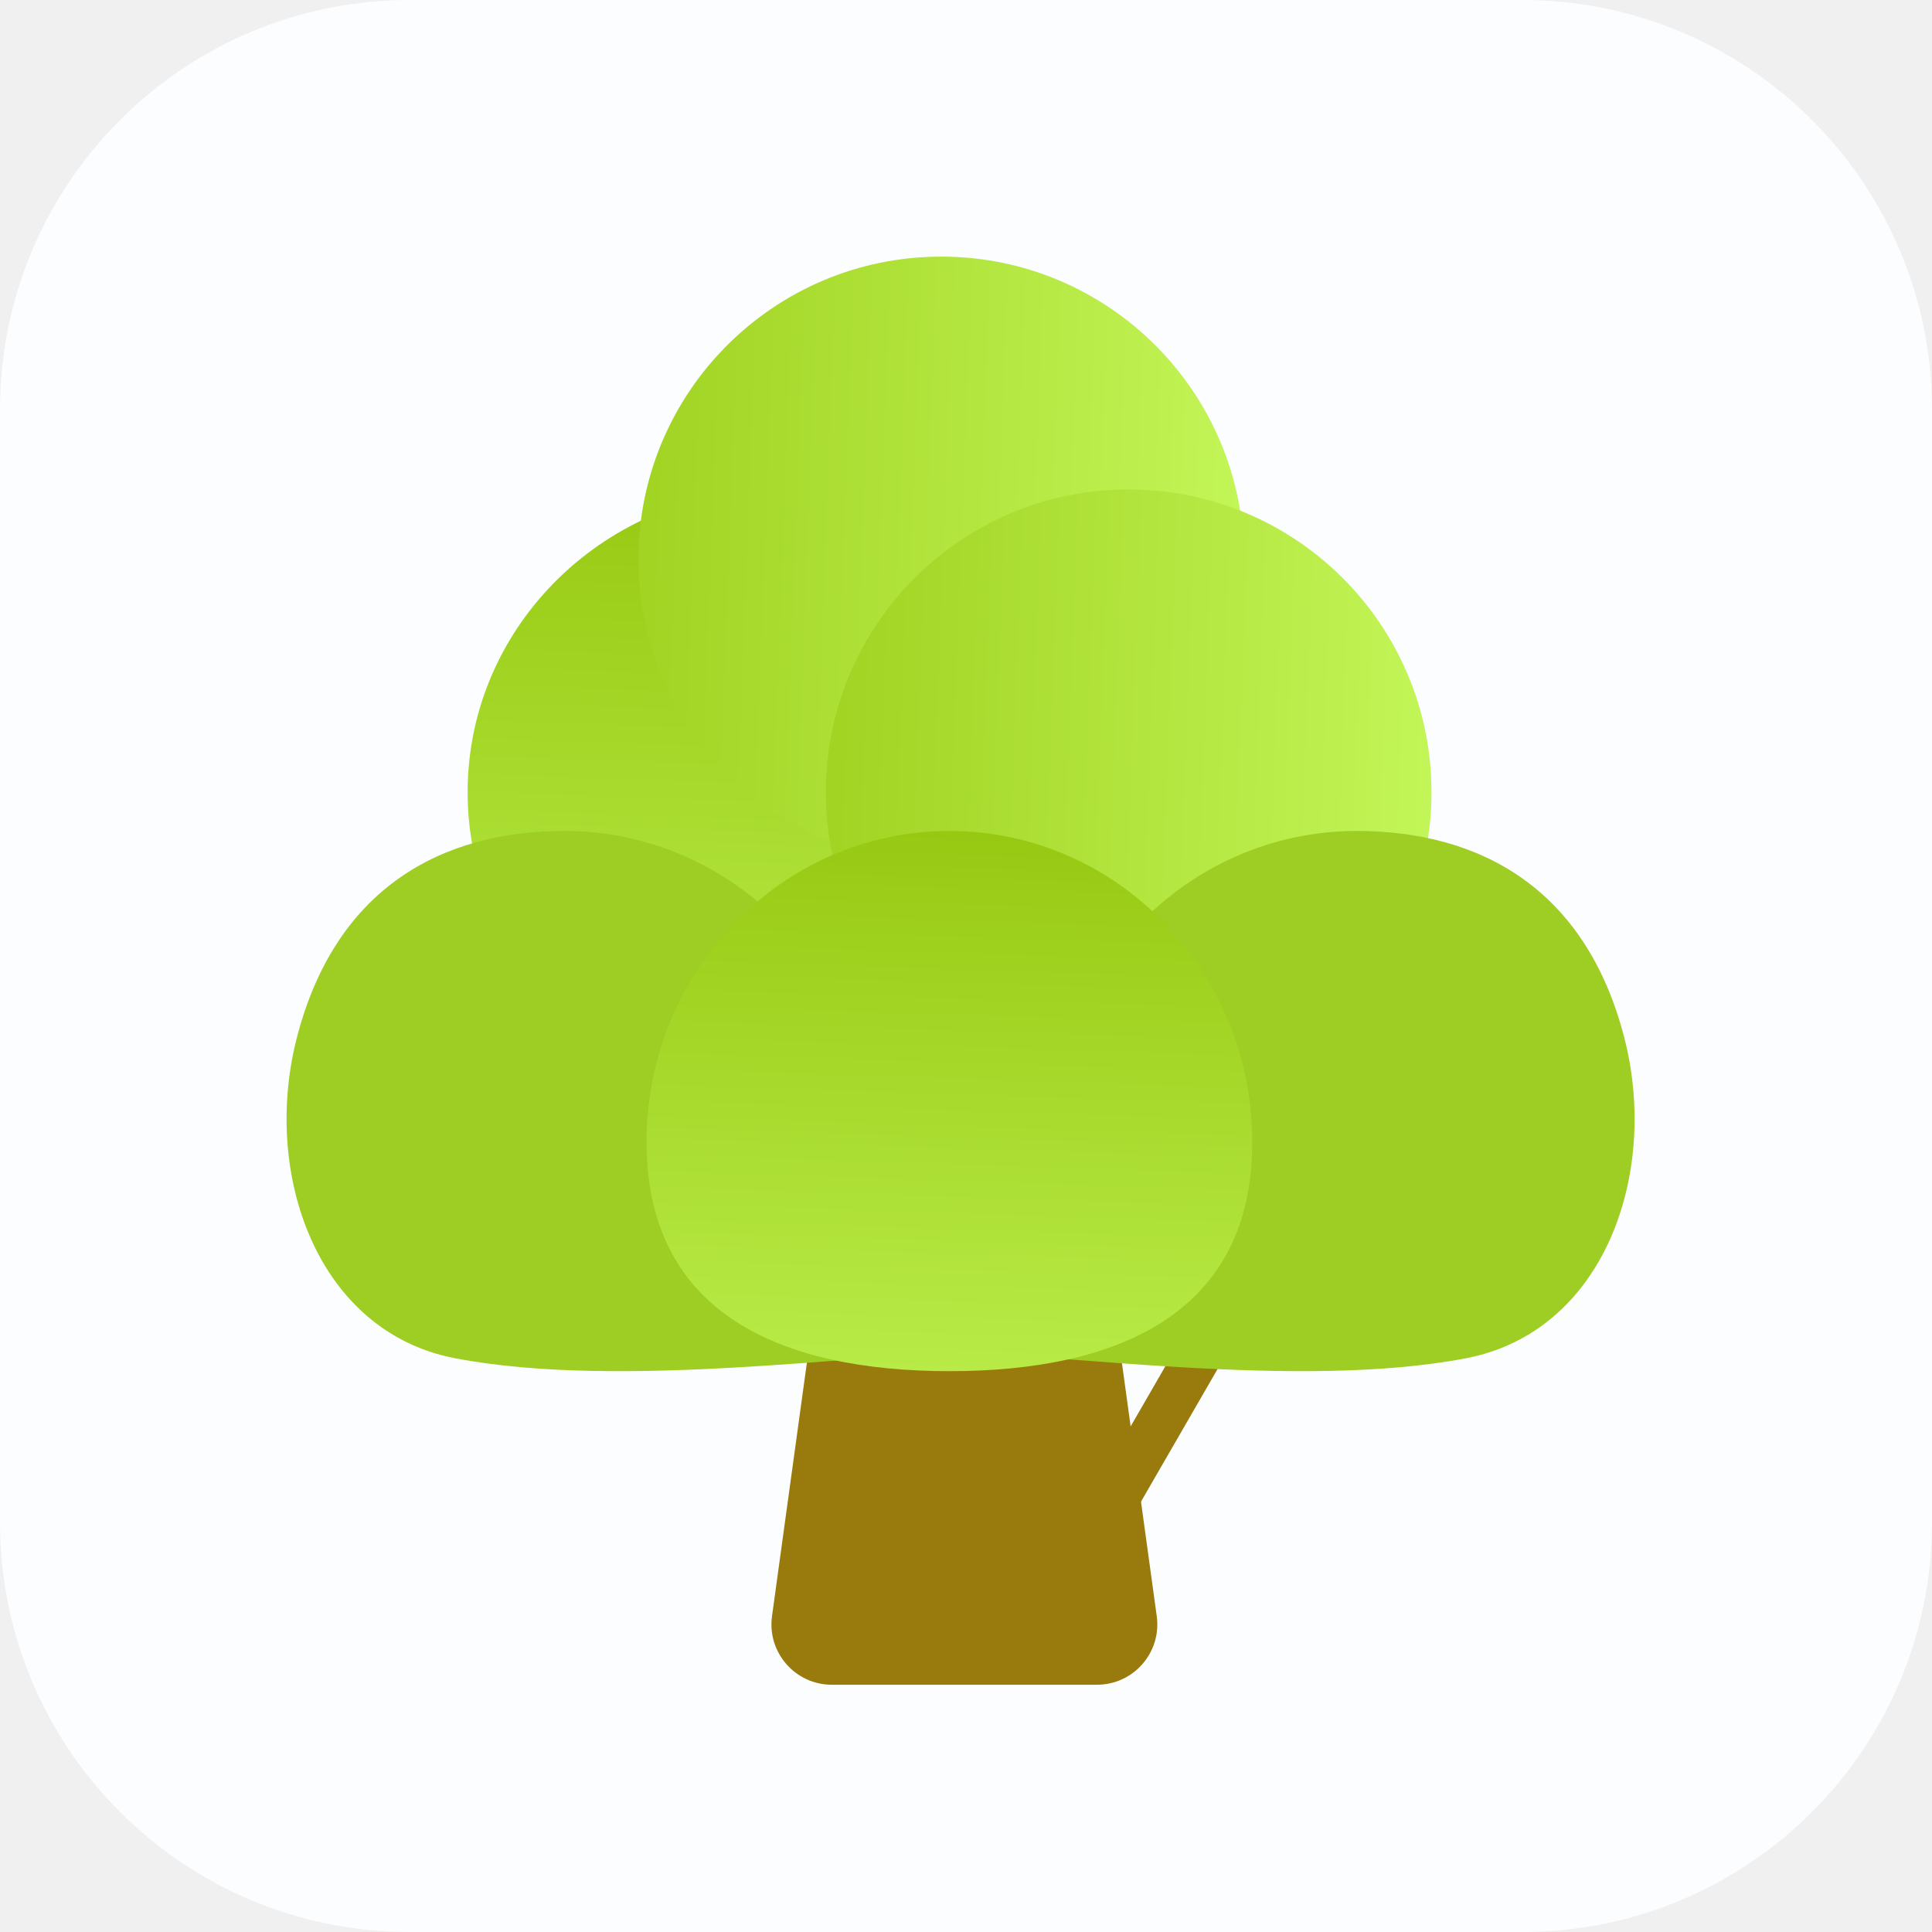
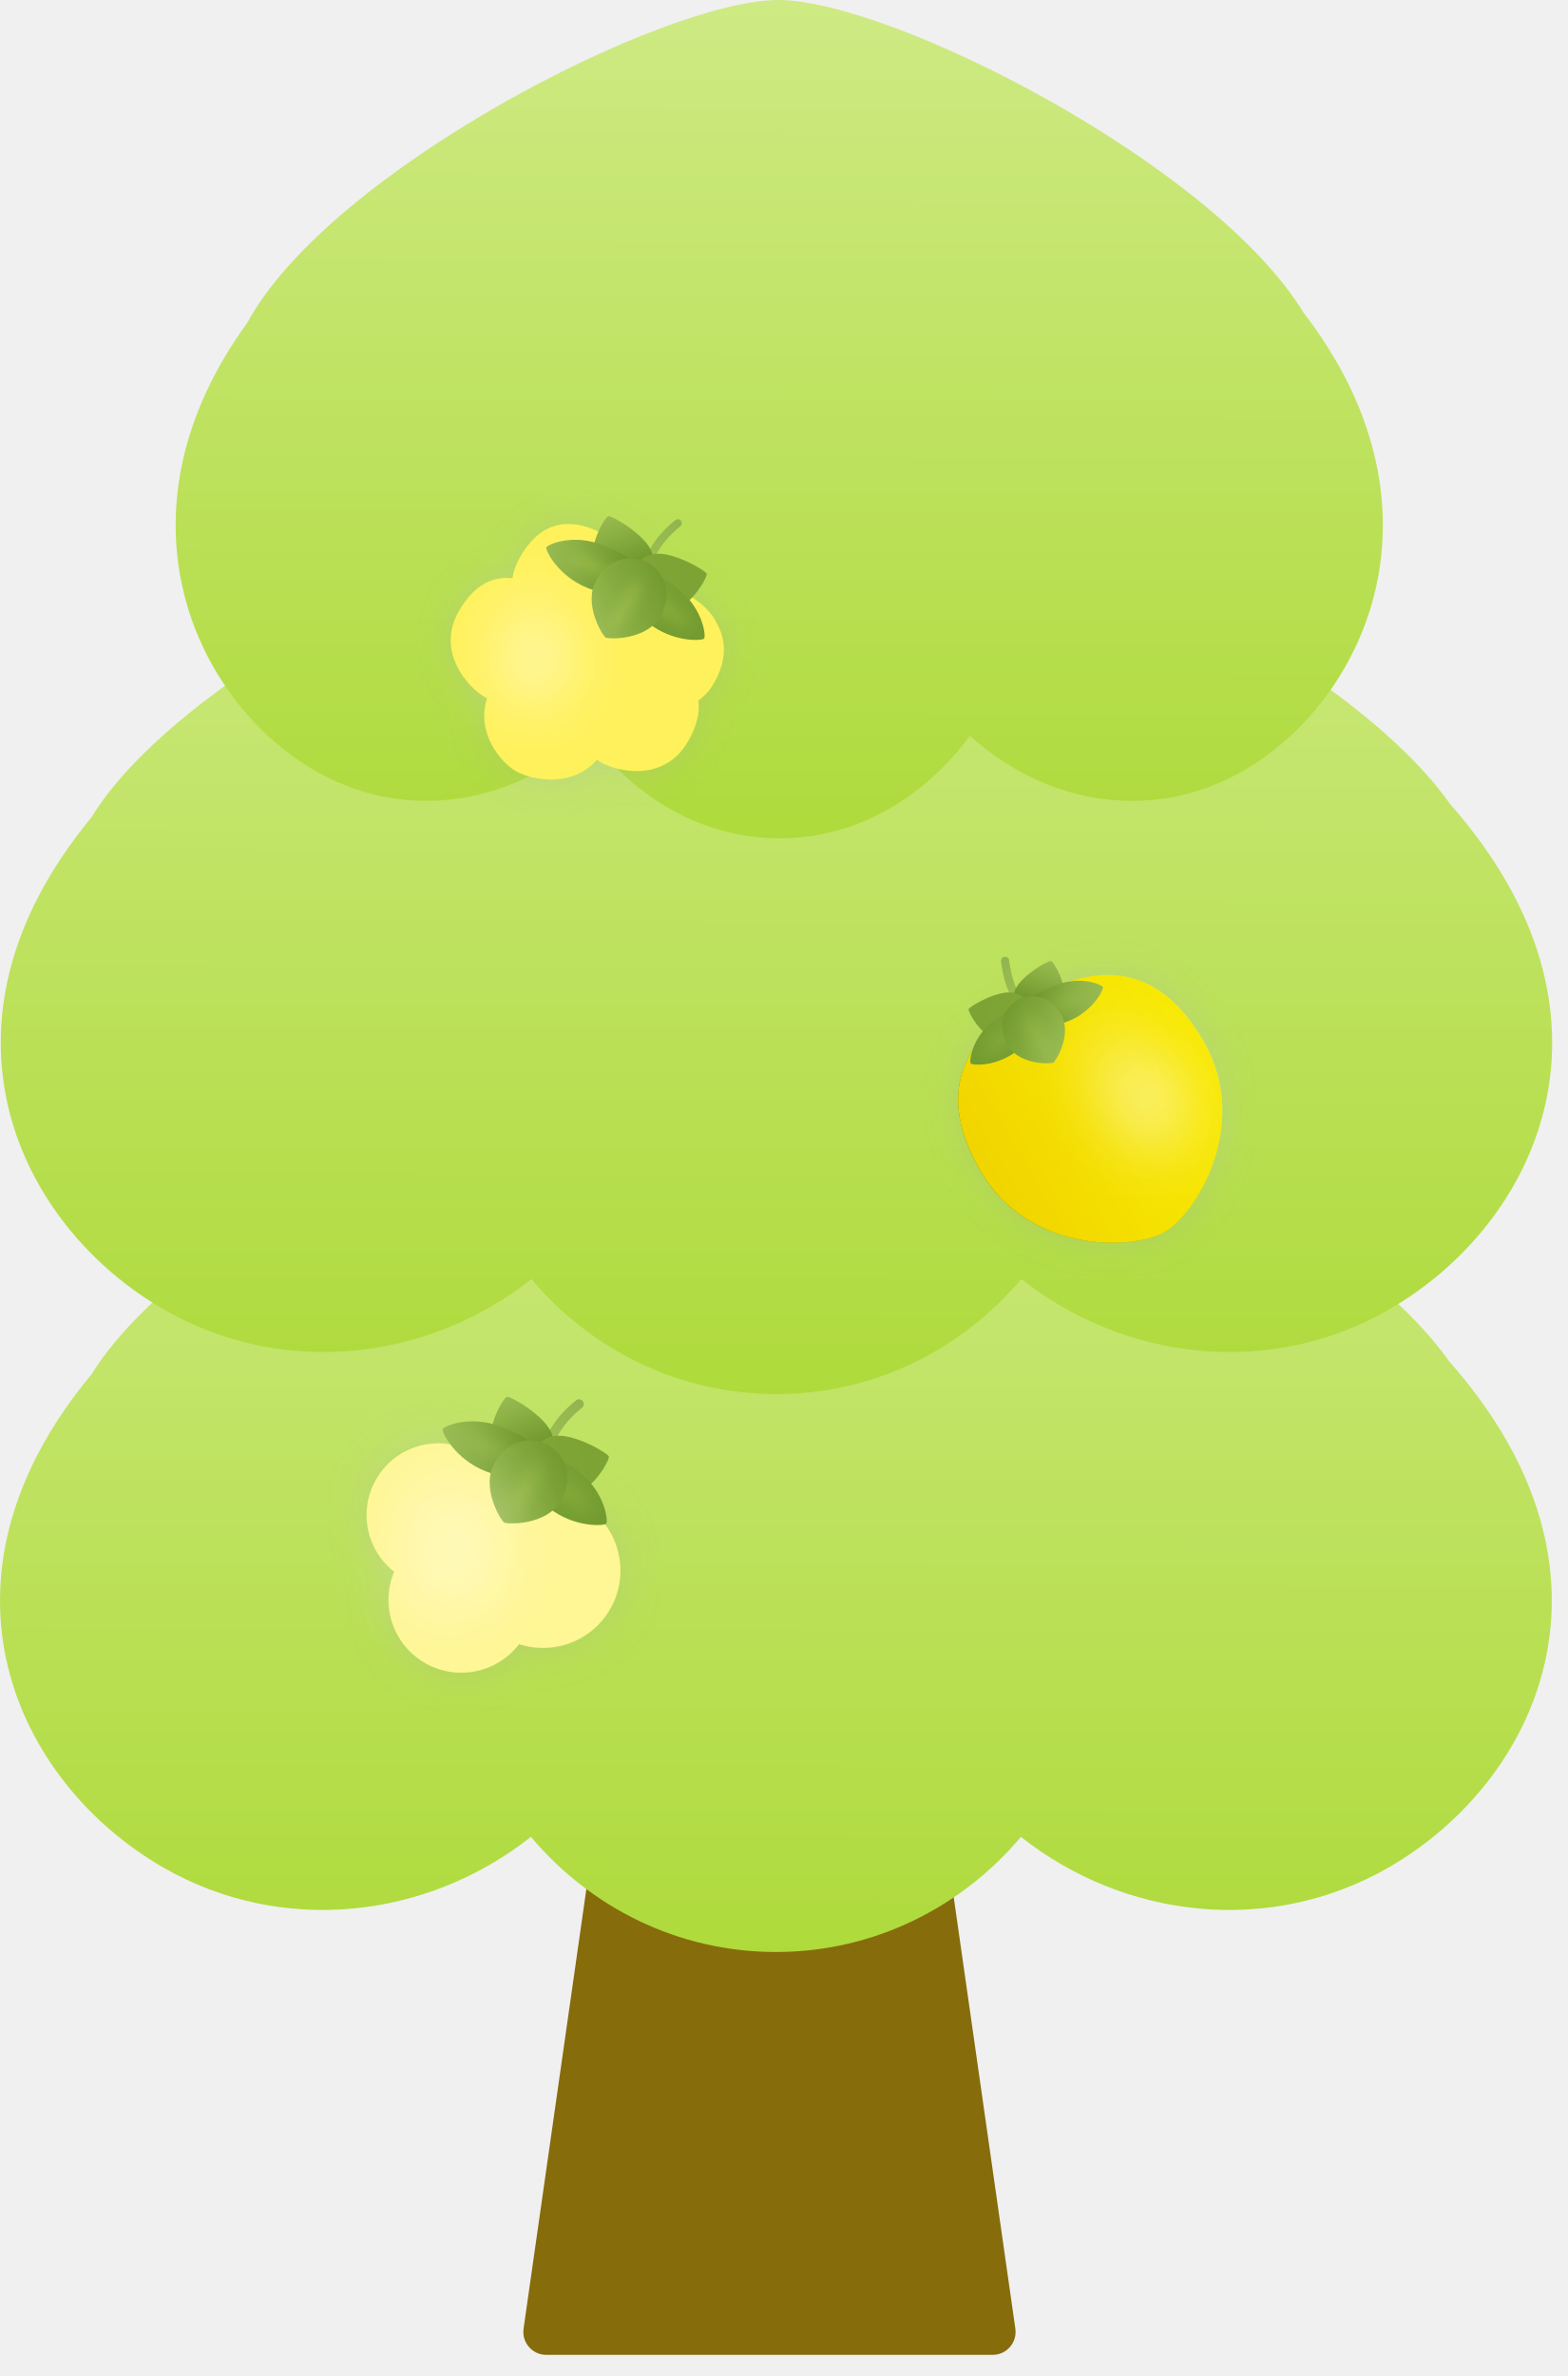
- <svg xmlns="http://www.w3.org/2000/svg" width="103" height="103" viewBox="0 0 103 103" fill="none">
-   <rect width="103" height="103" rx="21.847" fill="#FCFDFF" />
-   <rect x="68.093" y="62.508" width="2.484" height="23.427" rx="1.242" transform="rotate(30 68.0927 62.5077)" fill="#997A0D" />
-   <path d="M43.347 70.253C43.566 68.66 44.927 67.473 46.535 67.473H56.292C57.901 67.473 59.262 68.66 59.481 70.253L61.669 86.161C61.936 88.094 60.433 89.818 58.481 89.818H44.347C42.395 89.818 40.892 88.094 41.158 86.161L43.347 70.253Z" fill="#997A0D" />
-   <ellipse cx="41.513" cy="42.239" rx="16.582" ry="16.145" fill="url(#paint0_linear_887_457)" />
-   <circle cx="50.18" cy="29.826" r="16.145" fill="url(#paint1_linear_887_457)" />
-   <circle cx="60.172" cy="42.239" r="16.145" fill="url(#paint2_linear_887_457)" />
-   <path d="M46.452 61.169C46.452 70.485 61.259 72.097 52.225 72.097C46.155 72.097 33.254 74.126 24.276 72.415C16.908 71.011 13.954 62.589 15.825 55.326C17.881 47.349 23.537 44.301 30.096 44.301C39.129 44.301 46.452 51.853 46.452 61.169Z" fill="#9ECD23" />
-   <path d="M55.97 61.169C55.97 70.485 41.163 72.097 50.197 72.097C56.267 72.097 69.168 74.126 78.146 72.415C85.514 71.011 88.468 62.589 86.597 55.326C84.541 47.349 78.885 44.301 72.326 44.301C63.293 44.301 55.97 51.853 55.97 61.169Z" fill="#9ECD23" />
-   <path d="M66.762 60.898C66.762 70.064 59.534 73.101 50.617 73.101C41.7 73.101 34.471 70.064 34.471 60.898C34.471 51.732 41.7 44.301 50.617 44.301C59.534 44.301 66.762 51.732 66.762 60.898Z" fill="url(#paint3_linear_887_457)" />
+ <svg xmlns="http://www.w3.org/2000/svg" width="66" height="100" viewBox="0 0 66 100" fill="none">
+   <path d="M24.764 78.924C24.832 78.448 25.24 78.095 25.72 78.095H39.056C39.536 78.095 39.944 78.448 40.012 78.924L42.738 98.008C42.821 98.59 42.37 99.11 41.782 99.11H22.994C22.406 99.11 21.955 98.59 22.038 98.008L24.764 78.924Z" fill="#866C0B" />
+   <path fill-rule="evenodd" clip-rule="evenodd" d="M32.609 42.574C38.654 42.574 56.049 50.264 61.008 57.309C68.865 66.194 64.749 74.977 58.441 78.602C53.452 81.469 47.349 80.768 42.972 77.309C40.476 80.276 36.782 82.155 32.66 82.155C28.538 82.155 24.843 80.276 22.347 77.308C17.97 80.767 11.867 81.469 6.878 78.602C0.694 75.048 -3.385 66.537 3.859 57.834C8.285 50.651 26.392 42.574 32.609 42.574Z" fill="url(#paint0_linear_4267_10132)" />
+   <path fill-rule="evenodd" clip-rule="evenodd" d="M32.628 19.093C38.678 19.093 56.1 26.797 61.041 33.847C68.875 42.726 64.76 51.498 58.456 55.121C53.468 57.988 47.365 57.287 42.988 53.829C40.492 56.795 36.799 58.673 32.678 58.674C28.558 58.674 24.866 56.798 22.37 53.834C17.994 57.286 11.895 57.986 6.91 55.121C0.738 51.573 -3.337 43.089 3.849 34.402C8.224 27.207 26.396 19.093 32.628 19.093Z" fill="url(#paint1_linear_4267_10132)" />
+   <path fill-rule="evenodd" clip-rule="evenodd" d="M32.764 0C37.47 -2.43844e-09 51.026 6.87 54.866 13.155C60.961 21.069 57.761 28.889 52.857 32.118C48.977 34.674 44.23 34.047 40.825 30.964C38.883 33.607 36.014 35.282 32.809 35.282C29.599 35.282 26.726 33.603 24.784 30.954C21.379 34.045 16.627 34.676 12.743 32.118C7.928 28.947 4.754 21.348 10.413 13.581C13.876 7.184 27.933 0 32.764 0Z" fill="url(#paint2_linear_4267_10132)" />
+   <g filter="url(#filter0_d_4267_10132)">
+     <path fill-rule="evenodd" clip-rule="evenodd" d="M20.896 64.654C22.377 65.472 22.915 67.335 22.098 68.816C21.28 70.296 19.416 70.834 17.936 70.017C16.455 69.199 15.918 67.337 16.735 65.856C17.552 64.375 19.415 63.837 20.896 64.654Z" fill="#FFF695" />
+     <path fill-rule="evenodd" clip-rule="evenodd" d="M24.432 63.252C26.006 64.121 26.577 66.1 25.709 67.674C24.84 69.248 22.86 69.819 21.287 68.95C19.713 68.082 19.141 66.102 20.01 64.528C20.879 62.955 22.858 62.383 24.432 63.252Z" fill="#FFF695" />
+     <path fill-rule="evenodd" clip-rule="evenodd" d="M19.91 61.124C21.37 61.93 21.9 63.766 21.094 65.227C20.288 66.686 18.451 67.217 16.991 66.411C15.531 65.605 15.001 63.768 15.807 62.308C16.613 60.848 18.45 60.318 19.91 61.124Z" fill="#FFF695" />
+   </g>
+   <path d="M22.955 61.345C23.078 60.507 23.55 59.757 24.371 59.094" stroke="url(#paint3_linear_4267_10132)" stroke-width="0.402" stroke-linecap="round" />
+   <path d="M21.342 58.787C21.484 58.76 22.965 59.585 23.238 60.365C23.511 61.146 23.026 61.482 22.33 61.614C21.634 61.746 20.989 61.624 20.716 60.843C20.444 60.063 21.2 58.814 21.342 58.787Z" fill="#90B448" />
+   <path d="M21.342 58.787C21.484 58.76 22.965 59.585 23.238 60.365C23.511 61.146 23.026 61.482 22.33 61.614C21.634 61.746 20.989 61.624 20.716 60.843C20.444 60.063 21.2 58.814 21.342 58.787Z" fill="url(#paint4_linear_4267_10132)" style="mix-blend-mode:soft-light" />
+   <path d="M25.628 61.297C25.58 61.16 24.126 60.29 23.313 60.444C22.501 60.598 22.452 61.185 22.686 61.854C22.92 62.523 23.348 63.021 24.16 62.867C24.972 62.713 25.676 61.433 25.628 61.297Z" fill="#7FA436" />
+   <path d="M25.628 61.297C25.58 61.16 24.126 60.29 23.313 60.444C22.501 60.598 22.452 61.185 22.686 61.854C22.92 62.523 23.348 63.021 24.16 62.867C24.972 62.713 25.676 61.433 25.628 61.297Z" fill="url(#paint5_linear_4267_10132)" fill-opacity="0.1" style="mix-blend-mode:soft-light" />
+   <path d="M18.634 60.153C18.591 60.28 19.154 61.42 20.446 61.925C21.738 62.431 22.89 62.523 23.098 61.899C23.306 61.275 22.365 60.548 21.073 60.043C19.782 59.538 18.676 60.025 18.634 60.153Z" fill="#90B448" />
+   <path d="M18.634 60.153C18.591 60.28 19.154 61.42 20.446 61.925C21.738 62.431 22.89 62.523 23.098 61.899C23.306 61.275 22.365 60.548 21.073 60.043C19.782 59.538 18.676 60.025 18.634 60.153Z" fill="url(#paint6_linear_4267_10132)" style="mix-blend-mode:soft-light" />
+   <g opacity="0.2" filter="url(#filter1_f_4267_10132)" style="mix-blend-mode:overlay">
+     <path d="M19.543 60.544C19.498 60.662 19.988 60.96 20.638 61.209C21.288 61.459 21.851 61.565 21.897 61.447C21.942 61.329 21.452 61.031 20.802 60.782C20.152 60.532 19.588 60.426 19.543 60.544Z" fill="white" />
+   </g>
+   <path d="M25.518 64.127C25.429 64.227 24.16 64.309 23.076 63.444C21.993 62.578 21.337 61.625 21.773 61.133C22.209 60.642 23.309 61.093 24.393 61.959C25.476 62.825 25.607 64.026 25.518 64.127Z" fill="#90B448" />
+   <path d="M25.518 64.127C25.429 64.227 24.16 64.309 23.076 63.444C21.993 62.578 21.337 61.625 21.773 61.133C22.209 60.642 23.309 61.093 24.393 61.959C25.476 62.825 25.607 64.026 25.518 64.127Z" fill="url(#paint7_linear_4267_10132)" style="mix-blend-mode:soft-light" />
+   <g opacity="0.18" filter="url(#filter2_f_4267_10132)" style="mix-blend-mode:overlay">
+     <path d="M24.875 63.622C24.796 63.721 24.292 63.445 23.751 63.007C23.21 62.569 22.836 62.134 22.916 62.036C22.996 61.937 23.499 62.213 24.04 62.651C24.581 63.089 24.955 63.524 24.875 63.622Z" fill="white" />
+   </g>
+   <path d="M21.222 64.079C21.356 64.157 22.998 64.21 23.598 63.172C24.198 62.133 23.755 61.211 23.097 60.831C22.439 60.452 21.419 60.529 20.82 61.568C20.22 62.606 21.088 64.002 21.222 64.079Z" fill="#90B448" />
+   <path d="M21.222 64.079C21.356 64.157 22.998 64.21 23.598 63.172C24.198 62.133 23.755 61.211 23.097 60.831C22.439 60.452 21.419 60.529 20.82 61.568C20.22 62.606 21.088 64.002 21.222 64.079Z" fill="url(#paint8_linear_4267_10132)" style="mix-blend-mode:soft-light" />
+   <g opacity="0.2" filter="url(#filter3_f_4267_10132)" style="mix-blend-mode:overlay">
+     <path d="M21.492 63.735C21.601 63.798 21.972 63.361 22.32 62.758C22.669 62.155 22.862 61.615 22.752 61.551C22.643 61.488 22.271 61.926 21.924 62.528C21.575 63.131 21.382 63.671 21.492 63.735Z" fill="white" />
+   </g>
+   <g opacity="0.5" filter="url(#filter4_f_4267_10132)">
+     <ellipse cx="18.843" cy="64.917" rx="3.283" ry="1.642" transform="rotate(93.3305 18.8427 64.917)" fill="white" fill-opacity="0.67" />
+   </g>
+   <g filter="url(#filter5_f_4267_10132)">
+     <circle cx="19.471" cy="65.5" r="1.068" transform="rotate(120 19.4705 65.4997)" fill="white" fill-opacity="0.67" />
+   </g>
+   <g filter="url(#filter6_d_4267_10132)">
+     <path d="M25.554 22.567C26.169 22.922 26.655 23.355 26.898 23.892C26.994 24.071 27.069 24.26 27.114 24.46C27.126 24.459 27.138 24.46 27.15 24.459C27.703 24.435 28.283 24.637 28.858 24.97C29.484 25.331 29.977 25.772 30.215 26.322C30.564 26.992 30.593 27.809 30.047 28.754C29.863 29.074 29.64 29.309 29.396 29.479C29.462 29.974 29.34 30.544 28.959 31.203C27.962 32.931 26.012 32.486 25.309 32.09C25.251 32.058 25.19 32.016 25.125 31.969C24.066 33.193 22.347 32.811 21.723 32.46C21.108 32.114 20.022 30.871 20.503 29.384C20.467 29.367 20.433 29.351 20.402 29.334C19.714 28.947 18.328 27.433 19.32 25.714C19.962 24.603 20.745 24.247 21.571 24.337C21.614 24.053 21.715 23.755 21.892 23.448C22.459 22.466 23.135 22.073 23.854 22.057C24.405 22.035 24.982 22.236 25.554 22.567Z" fill="#FFF15B" />
+   </g>
+   <path d="M27.165 24.192C27.284 23.384 27.74 22.66 28.531 22.02" stroke="url(#paint9_linear_4267_10132)" stroke-width="0.337" stroke-linecap="round" />
+   <path d="M25.609 21.724C25.747 21.698 27.175 22.494 27.439 23.247C27.702 24 27.234 24.324 26.562 24.451C25.891 24.579 25.269 24.461 25.006 23.708C24.742 22.955 25.472 21.75 25.609 21.724Z" fill="#90B448" />
+   <path d="M25.609 21.724C25.747 21.698 27.175 22.494 27.439 23.247C27.702 24 27.234 24.324 26.562 24.451C25.891 24.579 25.269 24.461 25.006 23.708C24.742 22.955 25.472 21.75 25.609 21.724Z" fill="url(#paint10_linear_4267_10132)" style="mix-blend-mode:soft-light" />
+   <path d="M29.744 24.145C29.698 24.013 28.295 23.174 27.511 23.322C26.727 23.471 26.68 24.038 26.906 24.683C27.132 25.329 27.544 25.808 28.328 25.66C29.112 25.511 29.791 24.277 29.744 24.145Z" fill="#7FA436" />
+   <path d="M29.744 24.145C29.698 24.013 28.295 23.174 27.511 23.322C26.727 23.471 26.68 24.038 26.906 24.683C27.132 25.329 27.544 25.808 28.328 25.66C29.112 25.511 29.791 24.277 29.744 24.145Z" fill="url(#paint11_linear_4267_10132)" fill-opacity="0.1" style="mix-blend-mode:soft-light" />
+   <path d="M22.996 23.041C22.956 23.164 23.499 24.264 24.745 24.752C25.991 25.239 27.103 25.328 27.304 24.726C27.505 24.124 26.596 23.423 25.35 22.935C24.104 22.448 23.037 22.918 22.996 23.041Z" fill="#90B448" />
+   <path d="M22.996 23.041C22.956 23.164 23.499 24.264 24.745 24.752C25.991 25.239 27.103 25.328 27.304 24.726C27.505 24.124 26.596 23.423 25.35 22.935C24.104 22.448 23.037 22.918 22.996 23.041Z" fill="url(#paint12_linear_4267_10132)" style="mix-blend-mode:soft-light" />
+   <g opacity="0.2" filter="url(#filter7_f_4267_10132)" style="mix-blend-mode:overlay">
+     <path d="M23.874 23.419C23.83 23.533 24.303 23.82 24.93 24.061C25.557 24.302 26.101 24.405 26.144 24.291C26.188 24.177 25.715 23.889 25.088 23.648C24.461 23.408 23.917 23.305 23.874 23.419Z" fill="white" />
+   </g>
+   <path d="M29.638 26.876C29.552 26.973 28.328 27.052 27.282 26.217C26.237 25.381 25.604 24.463 26.025 23.988C26.446 23.513 27.507 23.949 28.553 24.785C29.598 25.62 29.724 26.779 29.638 26.876Z" fill="#90B448" />
+   <path d="M29.638 26.876C29.552 26.973 28.328 27.052 27.282 26.217C26.237 25.381 25.604 24.463 26.025 23.988C26.446 23.513 27.507 23.949 28.553 24.785C29.598 25.62 29.724 26.779 29.638 26.876Z" fill="url(#paint13_linear_4267_10132)" style="mix-blend-mode:soft-light" />
+   <g opacity="0.18" filter="url(#filter8_f_4267_10132)" style="mix-blend-mode:overlay">
+     <path d="M29.018 26.389C28.941 26.484 28.456 26.218 27.934 25.796C27.412 25.373 27.051 24.953 27.128 24.859C27.205 24.764 27.69 25.029 28.212 25.452C28.734 25.875 29.095 26.294 29.018 26.389Z" fill="white" />
+   </g>
+   <path d="M25.493 26.83C25.622 26.905 27.207 26.957 27.786 25.955C28.364 24.953 27.937 24.063 27.302 23.696C26.668 23.33 25.683 23.405 25.105 24.407C24.526 25.409 25.363 26.755 25.493 26.83Z" fill="#90B448" />
+   <path d="M25.493 26.83C25.622 26.905 27.207 26.957 27.786 25.955C28.364 24.953 27.937 24.063 27.302 23.696C26.668 23.33 25.683 23.405 25.105 24.407C24.526 25.409 25.363 26.755 25.493 26.83Z" fill="url(#paint14_linear_4267_10132)" style="mix-blend-mode:soft-light" />
+   <g opacity="0.2" filter="url(#filter9_f_4267_10132)" style="mix-blend-mode:overlay">
+     <path d="M25.753 26.498C25.859 26.559 26.217 26.137 26.553 25.555C26.889 24.973 27.076 24.452 26.97 24.391C26.864 24.33 26.506 24.752 26.17 25.334C25.834 25.916 25.648 26.437 25.753 26.498Z" fill="white" />
+   </g>
+   <g opacity="0.5" filter="url(#filter10_f_4267_10132)">
+     <ellipse cx="22.321" cy="27.428" rx="2.604" ry="1.302" transform="rotate(93.3305 22.3214 27.4282)" fill="white" fill-opacity="0.7" />
+   </g>
+   <g filter="url(#filter11_f_4267_10132)">
+     <circle cx="22.819" cy="27.89" r="0.847" transform="rotate(120 22.8193 27.8901)" fill="white" fill-opacity="0.7" />
+   </g>
+   <g filter="url(#filter12_d_4267_10132)">
+     <path d="M49.002 51.864C47.62 52.64 43.261 52.737 41.255 49.263C39.25 45.789 40.743 43.58 43.369 42.064C45.996 40.547 48.667 40.379 50.661 43.832C52.655 47.286 50.384 51.087 49.002 51.864Z" fill="#F5E100" />
+     <path d="M49.003 51.864C47.621 52.64 43.261 52.737 41.255 49.263C39.25 45.789 40.743 43.58 43.369 42.064C45.996 40.547 48.667 40.379 50.661 43.832C52.655 47.286 50.386 51.087 49.003 51.864Z" fill="url(#paint15_linear_4267_10132)" style="mix-blend-mode:soft-light" />
+   </g>
+   <path d="M43.441 42.805C42.806 42.261 42.428 41.472 42.306 40.438" stroke="url(#paint16_linear_4267_10132)" stroke-width="0.345" stroke-linecap="round" />
+   <path d="M44.235 40.444C44.12 40.423 42.923 41.089 42.702 41.72C42.482 42.351 42.873 42.623 43.436 42.73C43.999 42.836 44.52 42.738 44.741 42.107C44.961 41.476 44.35 40.466 44.235 40.444Z" fill="#90B448" />
+   <path d="M44.235 40.444C44.12 40.423 42.923 41.089 42.702 41.72C42.482 42.351 42.873 42.623 43.436 42.73C43.999 42.836 44.52 42.738 44.741 42.107C44.961 41.476 44.35 40.466 44.235 40.444Z" fill="url(#paint17_linear_4267_10132)" style="mix-blend-mode:soft-light" />
+   <path d="M40.771 42.472C40.809 42.362 41.985 41.658 42.642 41.783C43.299 41.908 43.338 42.383 43.149 42.923C42.96 43.464 42.614 43.866 41.958 43.742C41.301 43.617 40.732 42.583 40.771 42.472Z" fill="#7FA436" />
+   <path d="M40.771 42.472C40.809 42.362 41.985 41.658 42.642 41.783C43.299 41.908 43.338 42.383 43.149 42.923C42.96 43.464 42.614 43.866 41.958 43.742C41.301 43.617 40.732 42.583 40.771 42.472Z" fill="url(#paint18_linear_4267_10132)" fill-opacity="0.1" style="mix-blend-mode:soft-light" />
+   <path d="M46.424 41.548C46.458 41.651 46.003 42.573 44.959 42.982C43.914 43.39 42.983 43.465 42.815 42.96C42.646 42.456 43.407 41.868 44.452 41.46C45.496 41.051 46.389 41.446 46.424 41.548Z" fill="#90B448" />
+   <path d="M46.424 41.548C46.458 41.651 46.003 42.573 44.959 42.982C43.914 43.39 42.983 43.465 42.815 42.96C42.646 42.456 43.407 41.868 44.452 41.46C45.496 41.051 46.389 41.446 46.424 41.548Z" fill="url(#paint19_linear_4267_10132)" style="mix-blend-mode:soft-light" />
+   <g opacity="0.2" filter="url(#filter13_f_4267_10132)" style="mix-blend-mode:overlay">
+     <path d="M45.69 41.865C45.726 41.96 45.33 42.201 44.805 42.403C44.279 42.605 43.824 42.691 43.787 42.595C43.75 42.5 44.147 42.259 44.672 42.057C45.197 41.855 45.653 41.769 45.69 41.865Z" fill="white" />
+   </g>
+   <path d="M40.86 44.761C40.932 44.842 41.958 44.909 42.833 44.209C43.709 43.509 44.24 42.739 43.887 42.341C43.534 41.944 42.645 42.309 41.769 43.009C40.893 43.709 40.788 44.68 40.86 44.761Z" fill="#90B448" />
+   <path d="M40.86 44.761C40.932 44.842 41.958 44.909 42.833 44.209C43.709 43.509 44.24 42.739 43.887 42.341C43.534 41.944 42.645 42.309 41.769 43.009C40.893 43.709 40.788 44.68 40.86 44.761Z" fill="url(#paint20_linear_4267_10132)" style="mix-blend-mode:soft-light" />
+   <g opacity="0.18" filter="url(#filter14_f_4267_10132)" style="mix-blend-mode:overlay">
+     <path d="M41.379 44.353C41.443 44.433 41.85 44.21 42.287 43.856C42.725 43.502 43.027 43.15 42.963 43.071C42.898 42.991 42.492 43.214 42.054 43.568C41.617 43.922 41.314 44.274 41.379 44.353Z" fill="white" />
+   </g>
+   <path d="M44.334 44.723C44.225 44.786 42.897 44.829 42.413 43.989C41.928 43.15 42.286 42.404 42.818 42.097C43.349 41.79 44.174 41.853 44.659 42.693C45.144 43.532 44.442 44.66 44.334 44.723Z" fill="#90B448" />
+   <path d="M44.334 44.723C44.225 44.786 42.897 44.829 42.413 43.989C41.928 43.15 42.286 42.404 42.818 42.097C43.349 41.79 44.174 41.853 44.659 42.693C45.144 43.532 44.442 44.66 44.334 44.723Z" fill="url(#paint21_linear_4267_10132)" style="mix-blend-mode:soft-light" />
+   <g opacity="0.2" filter="url(#filter15_f_4267_10132)" style="mix-blend-mode:overlay">
+     <path d="M44.114 44.445C44.026 44.496 43.726 44.142 43.444 43.655C43.163 43.167 43.007 42.731 43.095 42.68C43.184 42.629 43.484 42.982 43.765 43.469C44.047 43.957 44.203 44.393 44.114 44.445Z" fill="white" />
+   </g>
+   <g opacity="0.5" filter="url(#filter16_f_4267_10132)">
+     <ellipse cx="3.119" cy="1.56" rx="3.119" ry="1.56" transform="matrix(0.5 0.866025 0.866025 -0.5 45.0068 44.1005)" fill="white" fill-opacity="0.7" />
+   </g>
+   <g filter="url(#filter17_f_4267_10132)">
+     <circle cx="0.866" cy="0.866" r="0.866" transform="matrix(0.5 0.866025 0.866025 -0.5 47.3264 45.8636)" fill="white" fill-opacity="0.7" />
+   </g>
  <defs>
-     <linearGradient id="paint0_linear_887_457" x1="41.513" y1="26.094" x2="39.671" y2="77.527" gradientUnits="userSpaceOnUse">
-       <stop stop-color="#97C913" />
-       <stop offset="1" stop-color="#CCFF66" />
-     </linearGradient>
-     <linearGradient id="paint1_linear_887_457" x1="75.191" y1="40.116" x2="23.762" y2="38.224" gradientUnits="userSpaceOnUse">
-       <stop stop-color="#CCFF66" />
-       <stop offset="1" stop-color="#97C913" />
-     </linearGradient>
-     <linearGradient id="paint2_linear_887_457" x1="85.183" y1="52.529" x2="33.753" y2="50.638" gradientUnits="userSpaceOnUse">
-       <stop stop-color="#CCFF66" />
-       <stop offset="1" stop-color="#97C913" />
-     </linearGradient>
-     <linearGradient id="paint3_linear_887_457" x1="50.617" y1="44.301" x2="49.111" y2="90.183" gradientUnits="userSpaceOnUse">
-       <stop stop-color="#97C913" />
-       <stop offset="1" stop-color="#CCFF66" />
+     <filter id="filter0_d_4267_10132" x="13.82" y="59.137" width="13.904" height="12.871" filterUnits="userSpaceOnUse" color-interpolation-filters="sRGB">
+       <feFlood flood-opacity="0" result="BackgroundImageFix" />
+       <feColorMatrix in="SourceAlpha" type="matrix" values="0 0 0 0 0 0 0 0 0 0 0 0 0 0 0 0 0 0 127 0" result="hardAlpha" />
+       <feOffset />
+       <feGaussianBlur stdDeviation="0.805" />
+       <feComposite in2="hardAlpha" operator="out" />
+       <feColorMatrix type="matrix" values="0 0 0 0 0.659 0 0 0 0 0.659 0 0 0 0 0.659 0 0 0 0.25 0" />
+       <feBlend mode="normal" in2="BackgroundImageFix" result="effect1_dropShadow_4267_10132" />
+       <feBlend mode="normal" in="SourceGraphic" in2="effect1_dropShadow_4267_10132" result="shape" />
+     </filter>
+     <filter id="filter1_f_4267_10132" x="18.866" y="59.822" width="3.708" height="2.348" filterUnits="userSpaceOnUse" color-interpolation-filters="sRGB">
+       <feFlood flood-opacity="0" result="BackgroundImageFix" />
+       <feBlend mode="normal" in="SourceGraphic" in2="BackgroundImageFix" result="shape" />
+       <feGaussianBlur stdDeviation="0.337" result="effect1_foregroundBlur_4267_10132" />
+     </filter>
+     <filter id="filter2_f_4267_10132" x="22.231" y="61.342" width="3.329" height="2.974" filterUnits="userSpaceOnUse" color-interpolation-filters="sRGB">
+       <feFlood flood-opacity="0" result="BackgroundImageFix" />
+       <feBlend mode="normal" in="SourceGraphic" in2="BackgroundImageFix" result="shape" />
+       <feGaussianBlur stdDeviation="0.337" result="effect1_foregroundBlur_4267_10132" />
+     </filter>
+     <filter id="filter3_f_4267_10132" x="20.787" y="60.871" width="2.67" height="3.544" filterUnits="userSpaceOnUse" color-interpolation-filters="sRGB">
+       <feFlood flood-opacity="0" result="BackgroundImageFix" />
+       <feBlend mode="normal" in="SourceGraphic" in2="BackgroundImageFix" result="shape" />
+       <feGaussianBlur stdDeviation="0.337" result="effect1_foregroundBlur_4267_10132" />
+     </filter>
+     <filter id="filter4_f_4267_10132" x="14.053" y="58.499" width="9.579" height="12.837" filterUnits="userSpaceOnUse" color-interpolation-filters="sRGB">
+       <feFlood flood-opacity="0" result="BackgroundImageFix" />
+       <feBlend mode="normal" in="SourceGraphic" in2="BackgroundImageFix" result="shape" />
+       <feGaussianBlur stdDeviation="1.57" result="effect1_foregroundBlur_4267_10132" />
+     </filter>
+     <filter id="filter5_f_4267_10132" x="15.263" y="61.292" width="8.414" height="8.414" filterUnits="userSpaceOnUse" color-interpolation-filters="sRGB">
+       <feFlood flood-opacity="0" result="BackgroundImageFix" />
+       <feBlend mode="normal" in="SourceGraphic" in2="BackgroundImageFix" result="shape" />
+       <feGaussianBlur stdDeviation="1.57" result="effect1_foregroundBlur_4267_10132" />
+     </filter>
+     <filter id="filter6_d_4267_10132" x="17.627" y="20.708" width="14.188" height="13.444" filterUnits="userSpaceOnUse" color-interpolation-filters="sRGB">
+       <feFlood flood-opacity="0" result="BackgroundImageFix" />
+       <feColorMatrix in="SourceAlpha" type="matrix" values="0 0 0 0 0 0 0 0 0 0 0 0 0 0 0 0 0 0 127 0" result="hardAlpha" />
+       <feOffset />
+       <feGaussianBlur stdDeviation="0.673" />
+       <feComposite in2="hardAlpha" operator="out" />
+       <feColorMatrix type="matrix" values="0 0 0 0 0.659 0 0 0 0 0.659 0 0 0 0 0.659 0 0 0 0.25 0" />
+       <feBlend mode="normal" in2="BackgroundImageFix" result="effect1_dropShadow_4267_10132" />
+       <feBlend mode="normal" in="SourceGraphic" in2="effect1_dropShadow_4267_10132" result="shape" />
+     </filter>
+     <filter id="filter7_f_4267_10132" x="23.307" y="22.808" width="3.404" height="2.092" filterUnits="userSpaceOnUse" color-interpolation-filters="sRGB">
+       <feFlood flood-opacity="0" result="BackgroundImageFix" />
+       <feBlend mode="normal" in="SourceGraphic" in2="BackgroundImageFix" result="shape" />
+       <feGaussianBlur stdDeviation="0.282" result="effect1_foregroundBlur_4267_10132" />
+     </filter>
+     <filter id="filter8_f_4267_10132" x="26.554" y="24.276" width="3.039" height="2.697" filterUnits="userSpaceOnUse" color-interpolation-filters="sRGB">
+       <feFlood flood-opacity="0" result="BackgroundImageFix" />
+       <feBlend mode="normal" in="SourceGraphic" in2="BackgroundImageFix" result="shape" />
+       <feGaussianBlur stdDeviation="0.282" result="effect1_foregroundBlur_4267_10132" />
+     </filter>
+     <filter id="filter9_f_4267_10132" x="25.16" y="23.822" width="2.403" height="3.246" filterUnits="userSpaceOnUse" color-interpolation-filters="sRGB">
+       <feFlood flood-opacity="0" result="BackgroundImageFix" />
+       <feBlend mode="normal" in="SourceGraphic" in2="BackgroundImageFix" result="shape" />
+       <feGaussianBlur stdDeviation="0.282" result="effect1_foregroundBlur_4267_10132" />
+     </filter>
+     <filter id="filter10_f_4267_10132" x="18.387" y="22.202" width="7.87" height="10.453" filterUnits="userSpaceOnUse" color-interpolation-filters="sRGB">
+       <feFlood flood-opacity="0" result="BackgroundImageFix" />
+       <feBlend mode="normal" in="SourceGraphic" in2="BackgroundImageFix" result="shape" />
+       <feGaussianBlur stdDeviation="1.313" result="effect1_foregroundBlur_4267_10132" />
+     </filter>
+     <filter id="filter11_f_4267_10132" x="19.346" y="24.417" width="6.946" height="6.946" filterUnits="userSpaceOnUse" color-interpolation-filters="sRGB">
+       <feFlood flood-opacity="0" result="BackgroundImageFix" />
+       <feBlend mode="normal" in="SourceGraphic" in2="BackgroundImageFix" result="shape" />
+       <feGaussianBlur stdDeviation="1.313" result="effect1_foregroundBlur_4267_10132" />
+     </filter>
+     <filter id="filter12_d_4267_10132" x="38.949" y="39.657" width="13.876" height="14.028" filterUnits="userSpaceOnUse" color-interpolation-filters="sRGB">
+       <feFlood flood-opacity="0" result="BackgroundImageFix" />
+       <feColorMatrix in="SourceAlpha" type="matrix" values="0 0 0 0 0 0 0 0 0 0 0 0 0 0 0 0 0 0 127 0" result="hardAlpha" />
+       <feOffset />
+       <feGaussianBlur stdDeviation="0.689" />
+       <feComposite in2="hardAlpha" operator="out" />
+       <feColorMatrix type="matrix" values="0 0 0 0 0.659 0 0 0 0 0.659 0 0 0 0 0.659 0 0 0 0.25 0" />
+       <feBlend mode="normal" in2="BackgroundImageFix" result="effect1_dropShadow_4267_10132" />
+       <feBlend mode="normal" in="SourceGraphic" in2="effect1_dropShadow_4267_10132" result="shape" />
+     </filter>
+     <filter id="filter13_f_4267_10132" x="43.208" y="41.249" width="3.061" height="1.962" filterUnits="userSpaceOnUse" color-interpolation-filters="sRGB">
+       <feFlood flood-opacity="0" result="BackgroundImageFix" />
+       <feBlend mode="normal" in="SourceGraphic" in2="BackgroundImageFix" result="shape" />
+       <feGaussianBlur stdDeviation="0.289" result="effect1_foregroundBlur_4267_10132" />
+     </filter>
+     <filter id="filter14_f_4267_10132" x="40.793" y="42.478" width="2.755" height="2.469" filterUnits="userSpaceOnUse" color-interpolation-filters="sRGB">
+       <feFlood flood-opacity="0" result="BackgroundImageFix" />
+       <feBlend mode="normal" in="SourceGraphic" in2="BackgroundImageFix" result="shape" />
+       <feGaussianBlur stdDeviation="0.289" result="effect1_foregroundBlur_4267_10132" />
+     </filter>
+     <filter id="filter15_f_4267_10132" x="42.493" y="42.098" width="2.223" height="2.929" filterUnits="userSpaceOnUse" color-interpolation-filters="sRGB">
+       <feFlood flood-opacity="0" result="BackgroundImageFix" />
+       <feBlend mode="normal" in="SourceGraphic" in2="BackgroundImageFix" result="shape" />
+       <feGaussianBlur stdDeviation="0.289" result="effect1_foregroundBlur_4267_10132" />
+     </filter>
+     <filter id="filter16_f_4267_10132" x="43.166" y="40.522" width="9.501" height="10.999" filterUnits="userSpaceOnUse" color-interpolation-filters="sRGB">
+       <feFlood flood-opacity="0" result="BackgroundImageFix" />
+       <feBlend mode="normal" in="SourceGraphic" in2="BackgroundImageFix" result="shape" />
+       <feGaussianBlur stdDeviation="1.344" result="effect1_foregroundBlur_4267_10132" />
+     </filter>
+     <filter id="filter17_f_4267_10132" x="44.956" y="42.627" width="7.108" height="7.108" filterUnits="userSpaceOnUse" color-interpolation-filters="sRGB">
+       <feFlood flood-opacity="0" result="BackgroundImageFix" />
+       <feBlend mode="normal" in="SourceGraphic" in2="BackgroundImageFix" result="shape" />
+       <feGaussianBlur stdDeviation="1.344" result="effect1_foregroundBlur_4267_10132" />
+     </filter>
+     <linearGradient id="paint0_linear_4267_10132" x1="32.659" y1="42.574" x2="32.604" y2="85.768" gradientUnits="userSpaceOnUse">
+       <stop stop-color="#CEEA84" />
+       <stop offset="1" stop-color="#ACD935" />
+     </linearGradient>
+     <linearGradient id="paint1_linear_4267_10132" x1="32.683" y1="19.093" x2="32.628" y2="62.286" gradientUnits="userSpaceOnUse">
+       <stop stop-color="#CEEA84" />
+       <stop offset="1" stop-color="#ACD935" />
+     </linearGradient>
+     <linearGradient id="paint2_linear_4267_10132" x1="32.8" y1="-5.34962e-08" x2="32.743" y2="38.502" gradientUnits="userSpaceOnUse">
+       <stop stop-color="#CEEA84" />
+       <stop offset="1" stop-color="#ACD935" />
+     </linearGradient>
+     <linearGradient id="paint3_linear_4267_10132" x1="24.206" y1="59.007" x2="23.172" y2="60.968" gradientUnits="userSpaceOnUse">
+       <stop stop-color="#93B550" />
+       <stop offset="1" stop-color="#9BC14E" />
+     </linearGradient>
+     <linearGradient id="paint4_linear_4267_10132" x1="21.094" y1="57.617" x2="22.29" y2="60.865" gradientUnits="userSpaceOnUse">
+       <stop stop-color="white" stop-opacity="0.5" />
+       <stop offset="1" stop-opacity="0.5" />
+     </linearGradient>
+     <linearGradient id="paint5_linear_4267_10132" x1="26.909" y1="60.694" x2="21.281" y2="62.072" gradientUnits="userSpaceOnUse">
+       <stop stop-opacity="0.5" />
+       <stop offset="1" stop-color="white" stop-opacity="0.5" />
+     </linearGradient>
+     <linearGradient id="paint6_linear_4267_10132" x1="16.918" y1="59.587" x2="21.729" y2="61.338" gradientUnits="userSpaceOnUse">
+       <stop stop-color="white" stop-opacity="0.5" />
+       <stop offset="1" stop-opacity="0.5" />
+     </linearGradient>
+     <linearGradient id="paint7_linear_4267_10132" x1="26.512" y1="65.033" x2="20.991" y2="60.01" gradientUnits="userSpaceOnUse">
+       <stop stop-opacity="0.5" />
+       <stop offset="0.726" stop-color="#262626" stop-opacity="0.5" />
+       <stop offset="1" stop-color="white" stop-opacity="0.5" />
+     </linearGradient>
+     <linearGradient id="paint8_linear_4267_10132" x1="18.314" y1="64.753" x2="24.143" y2="62.022" gradientUnits="userSpaceOnUse">
+       <stop stop-color="white" stop-opacity="0.5" />
+       <stop offset="1" stop-opacity="0.5" />
+     </linearGradient>
+     <linearGradient id="paint9_linear_4267_10132" x1="28.372" y1="21.936" x2="27.374" y2="23.828" gradientUnits="userSpaceOnUse">
+       <stop stop-color="#93B550" />
+       <stop offset="1" stop-color="#9BC14E" />
+     </linearGradient>
+     <linearGradient id="paint10_linear_4267_10132" x1="25.37" y1="20.595" x2="26.524" y2="23.729" gradientUnits="userSpaceOnUse">
+       <stop stop-color="white" stop-opacity="0.5" />
+       <stop offset="1" stop-opacity="0.5" />
+     </linearGradient>
+     <linearGradient id="paint11_linear_4267_10132" x1="30.981" y1="23.563" x2="25.551" y2="24.893" gradientUnits="userSpaceOnUse">
+       <stop stop-opacity="0.5" />
+       <stop offset="1" stop-color="white" stop-opacity="0.5" />
+     </linearGradient>
+     <linearGradient id="paint12_linear_4267_10132" x1="21.341" y1="22.495" x2="25.983" y2="24.185" gradientUnits="userSpaceOnUse">
+       <stop stop-color="white" stop-opacity="0.5" />
+       <stop offset="1" stop-opacity="0.5" />
+     </linearGradient>
+     <linearGradient id="paint13_linear_4267_10132" x1="30.598" y1="27.751" x2="25.27" y2="22.904" gradientUnits="userSpaceOnUse">
+       <stop stop-opacity="0.5" />
+       <stop offset="0.726" stop-color="#262626" stop-opacity="0.5" />
+       <stop offset="1" stop-color="white" stop-opacity="0.5" />
+     </linearGradient>
+     <linearGradient id="paint14_linear_4267_10132" x1="22.687" y1="27.48" x2="28.312" y2="24.845" gradientUnits="userSpaceOnUse">
+       <stop stop-color="white" stop-opacity="0.5" />
+       <stop offset="1" stop-opacity="0.5" />
+     </linearGradient>
+     <linearGradient id="paint15_linear_4267_10132" x1="51.071" y1="44.541" x2="41.665" y2="49.972" gradientUnits="userSpaceOnUse">
+       <stop stop-color="white" stop-opacity="0.5" />
+       <stop offset="1" stop-opacity="0.5" />
+     </linearGradient>
+     <linearGradient id="paint16_linear_4267_10132" x1="42.146" y1="40.529" x2="43.241" y2="42.425" gradientUnits="userSpaceOnUse">
+       <stop stop-color="#93B550" />
+       <stop offset="1" stop-color="#9BC14E" />
+     </linearGradient>
+     <linearGradient id="paint17_linear_4267_10132" x1="44.435" y1="39.498" x2="43.469" y2="42.124" gradientUnits="userSpaceOnUse">
+       <stop stop-color="white" stop-opacity="0.5" />
+       <stop offset="1" stop-opacity="0.5" />
+     </linearGradient>
+     <linearGradient id="paint18_linear_4267_10132" x1="39.735" y1="41.985" x2="44.285" y2="43.099" gradientUnits="userSpaceOnUse">
+       <stop stop-opacity="0.5" />
+       <stop offset="1" stop-color="white" stop-opacity="0.5" />
+     </linearGradient>
+     <linearGradient id="paint19_linear_4267_10132" x1="47.811" y1="41.091" x2="43.921" y2="42.507" gradientUnits="userSpaceOnUse">
+       <stop stop-color="white" stop-opacity="0.5" />
+       <stop offset="1" stop-opacity="0.5" />
+     </linearGradient>
+     <linearGradient id="paint20_linear_4267_10132" x1="40.055" y1="45.494" x2="44.519" y2="41.433" gradientUnits="userSpaceOnUse">
+       <stop stop-opacity="0.5" />
+       <stop offset="0.726" stop-color="#262626" stop-opacity="0.5" />
+       <stop offset="1" stop-color="white" stop-opacity="0.5" />
+     </linearGradient>
+     <linearGradient id="paint21_linear_4267_10132" x1="46.685" y1="45.268" x2="41.972" y2="43.06" gradientUnits="userSpaceOnUse">
+       <stop stop-color="white" stop-opacity="0.5" />
+       <stop offset="1" stop-opacity="0.5" />
    </linearGradient>
  </defs>
</svg>
